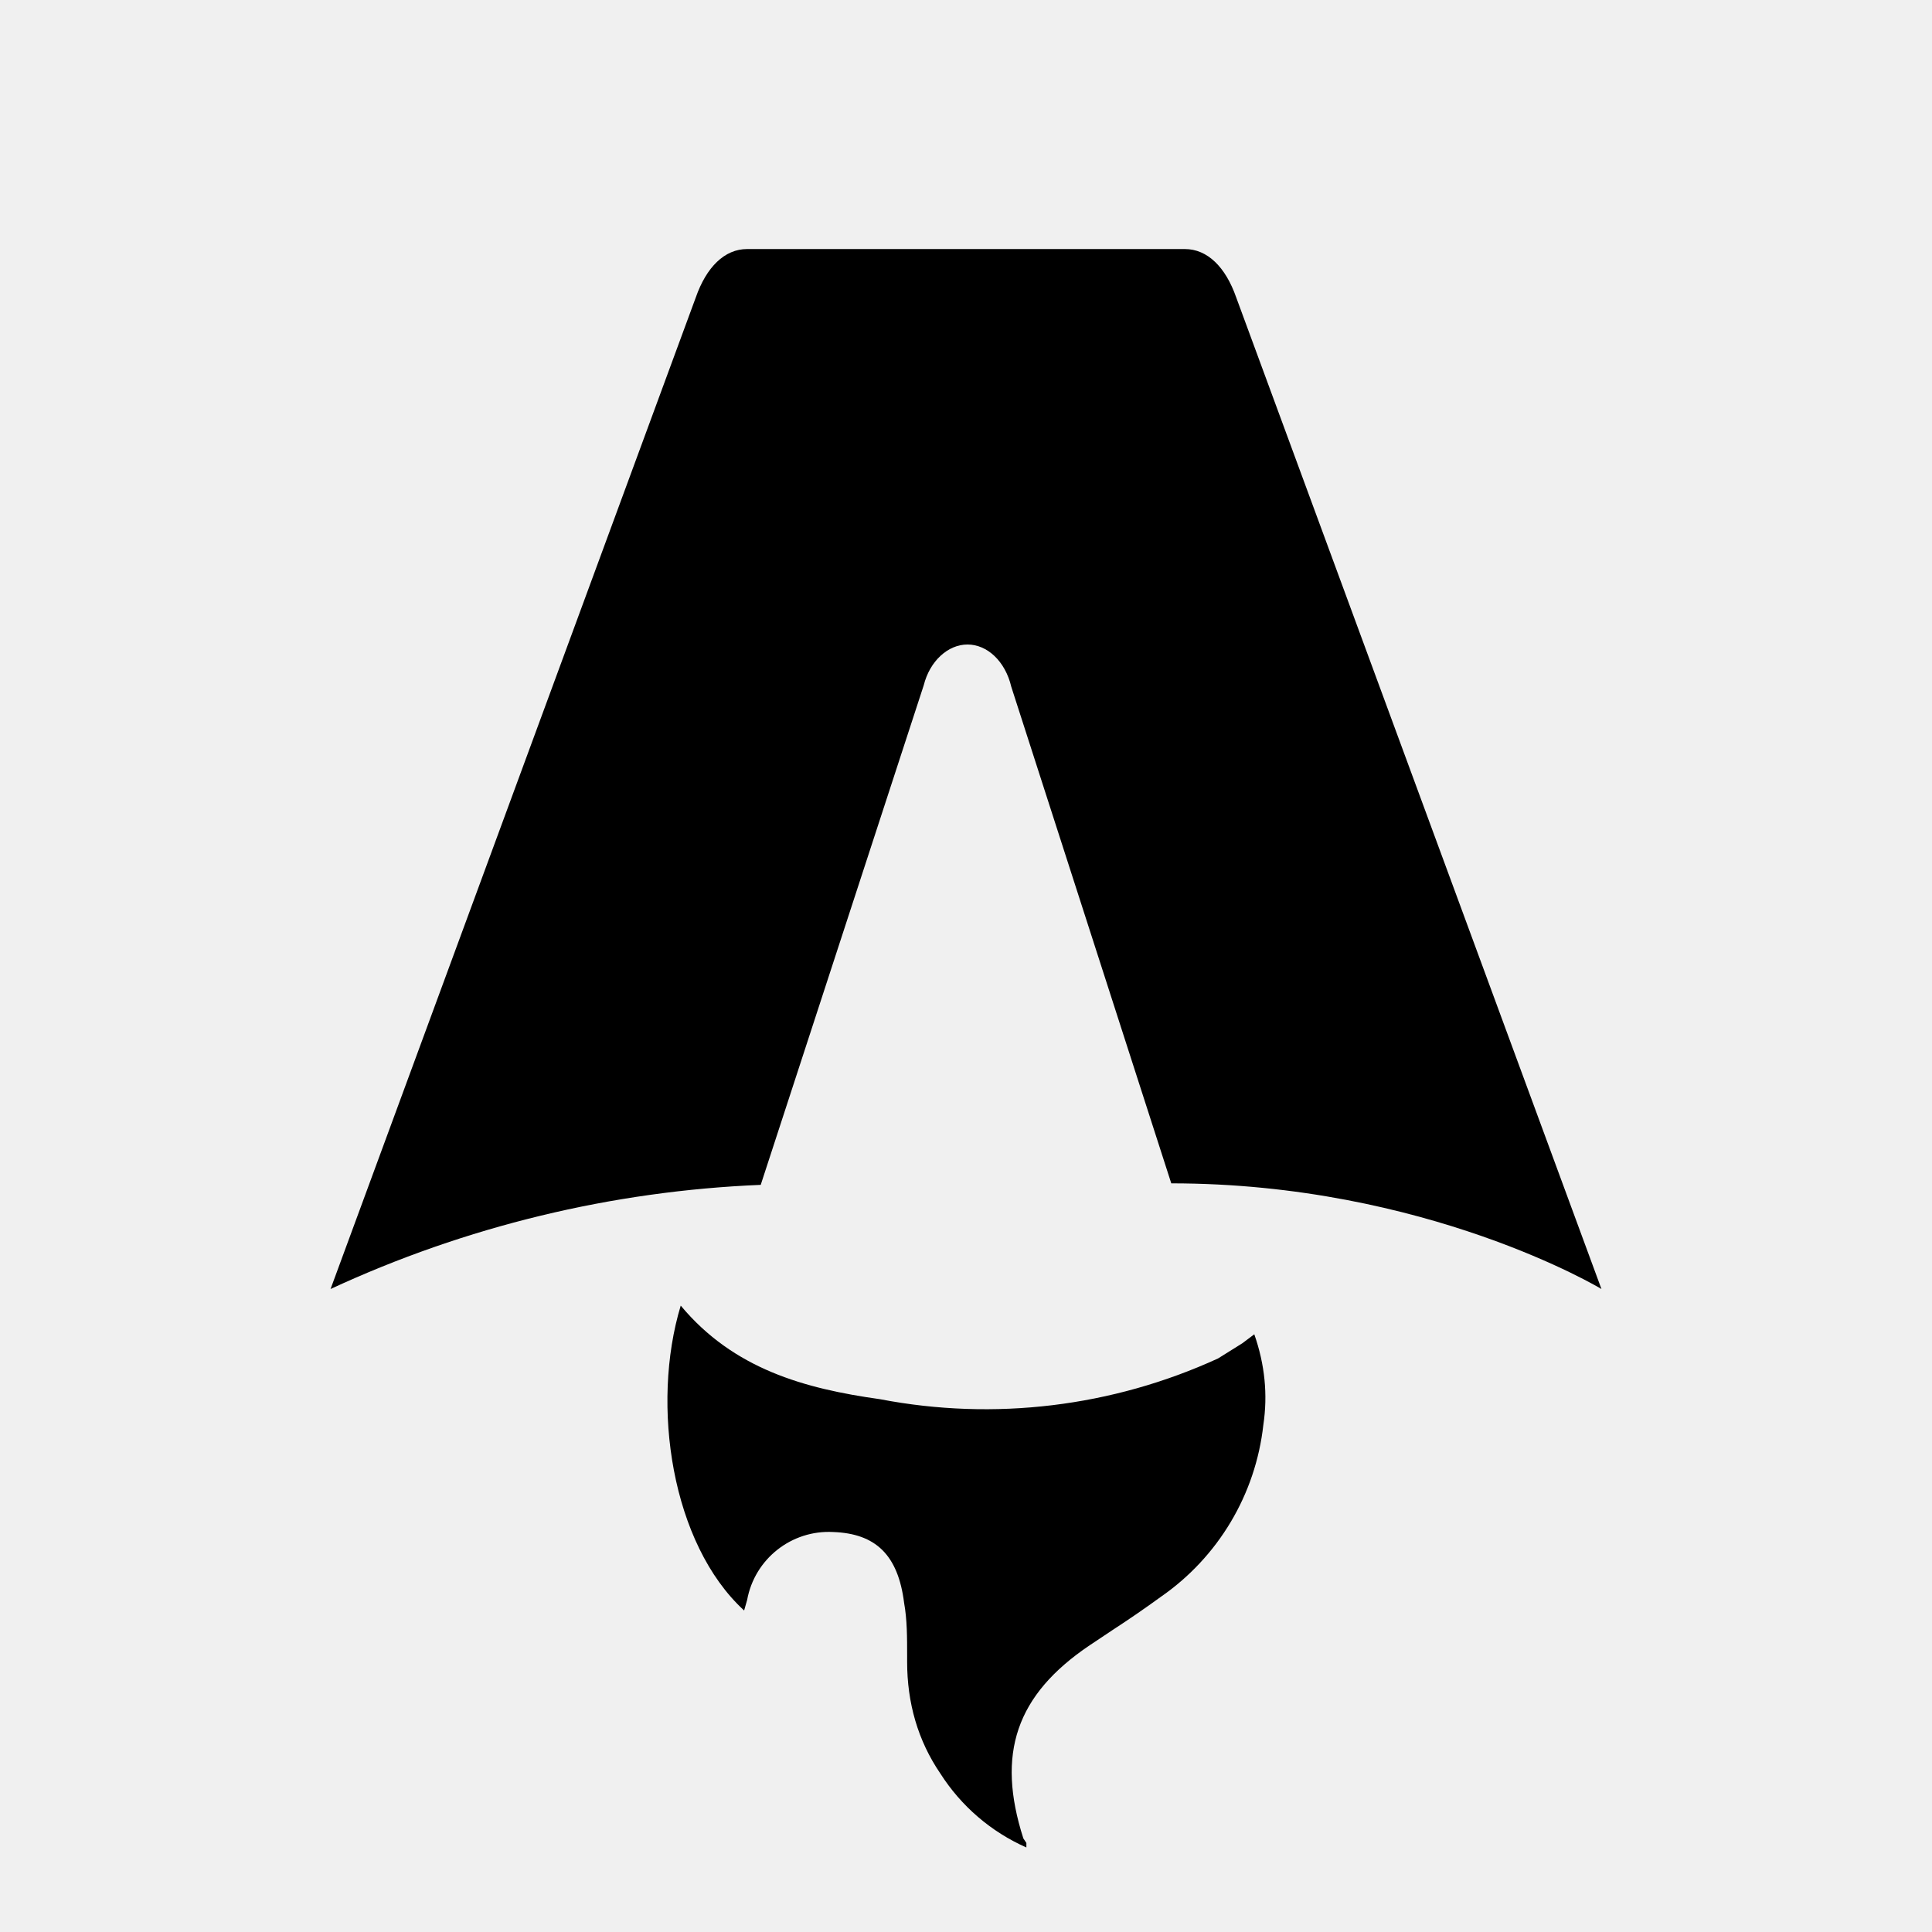
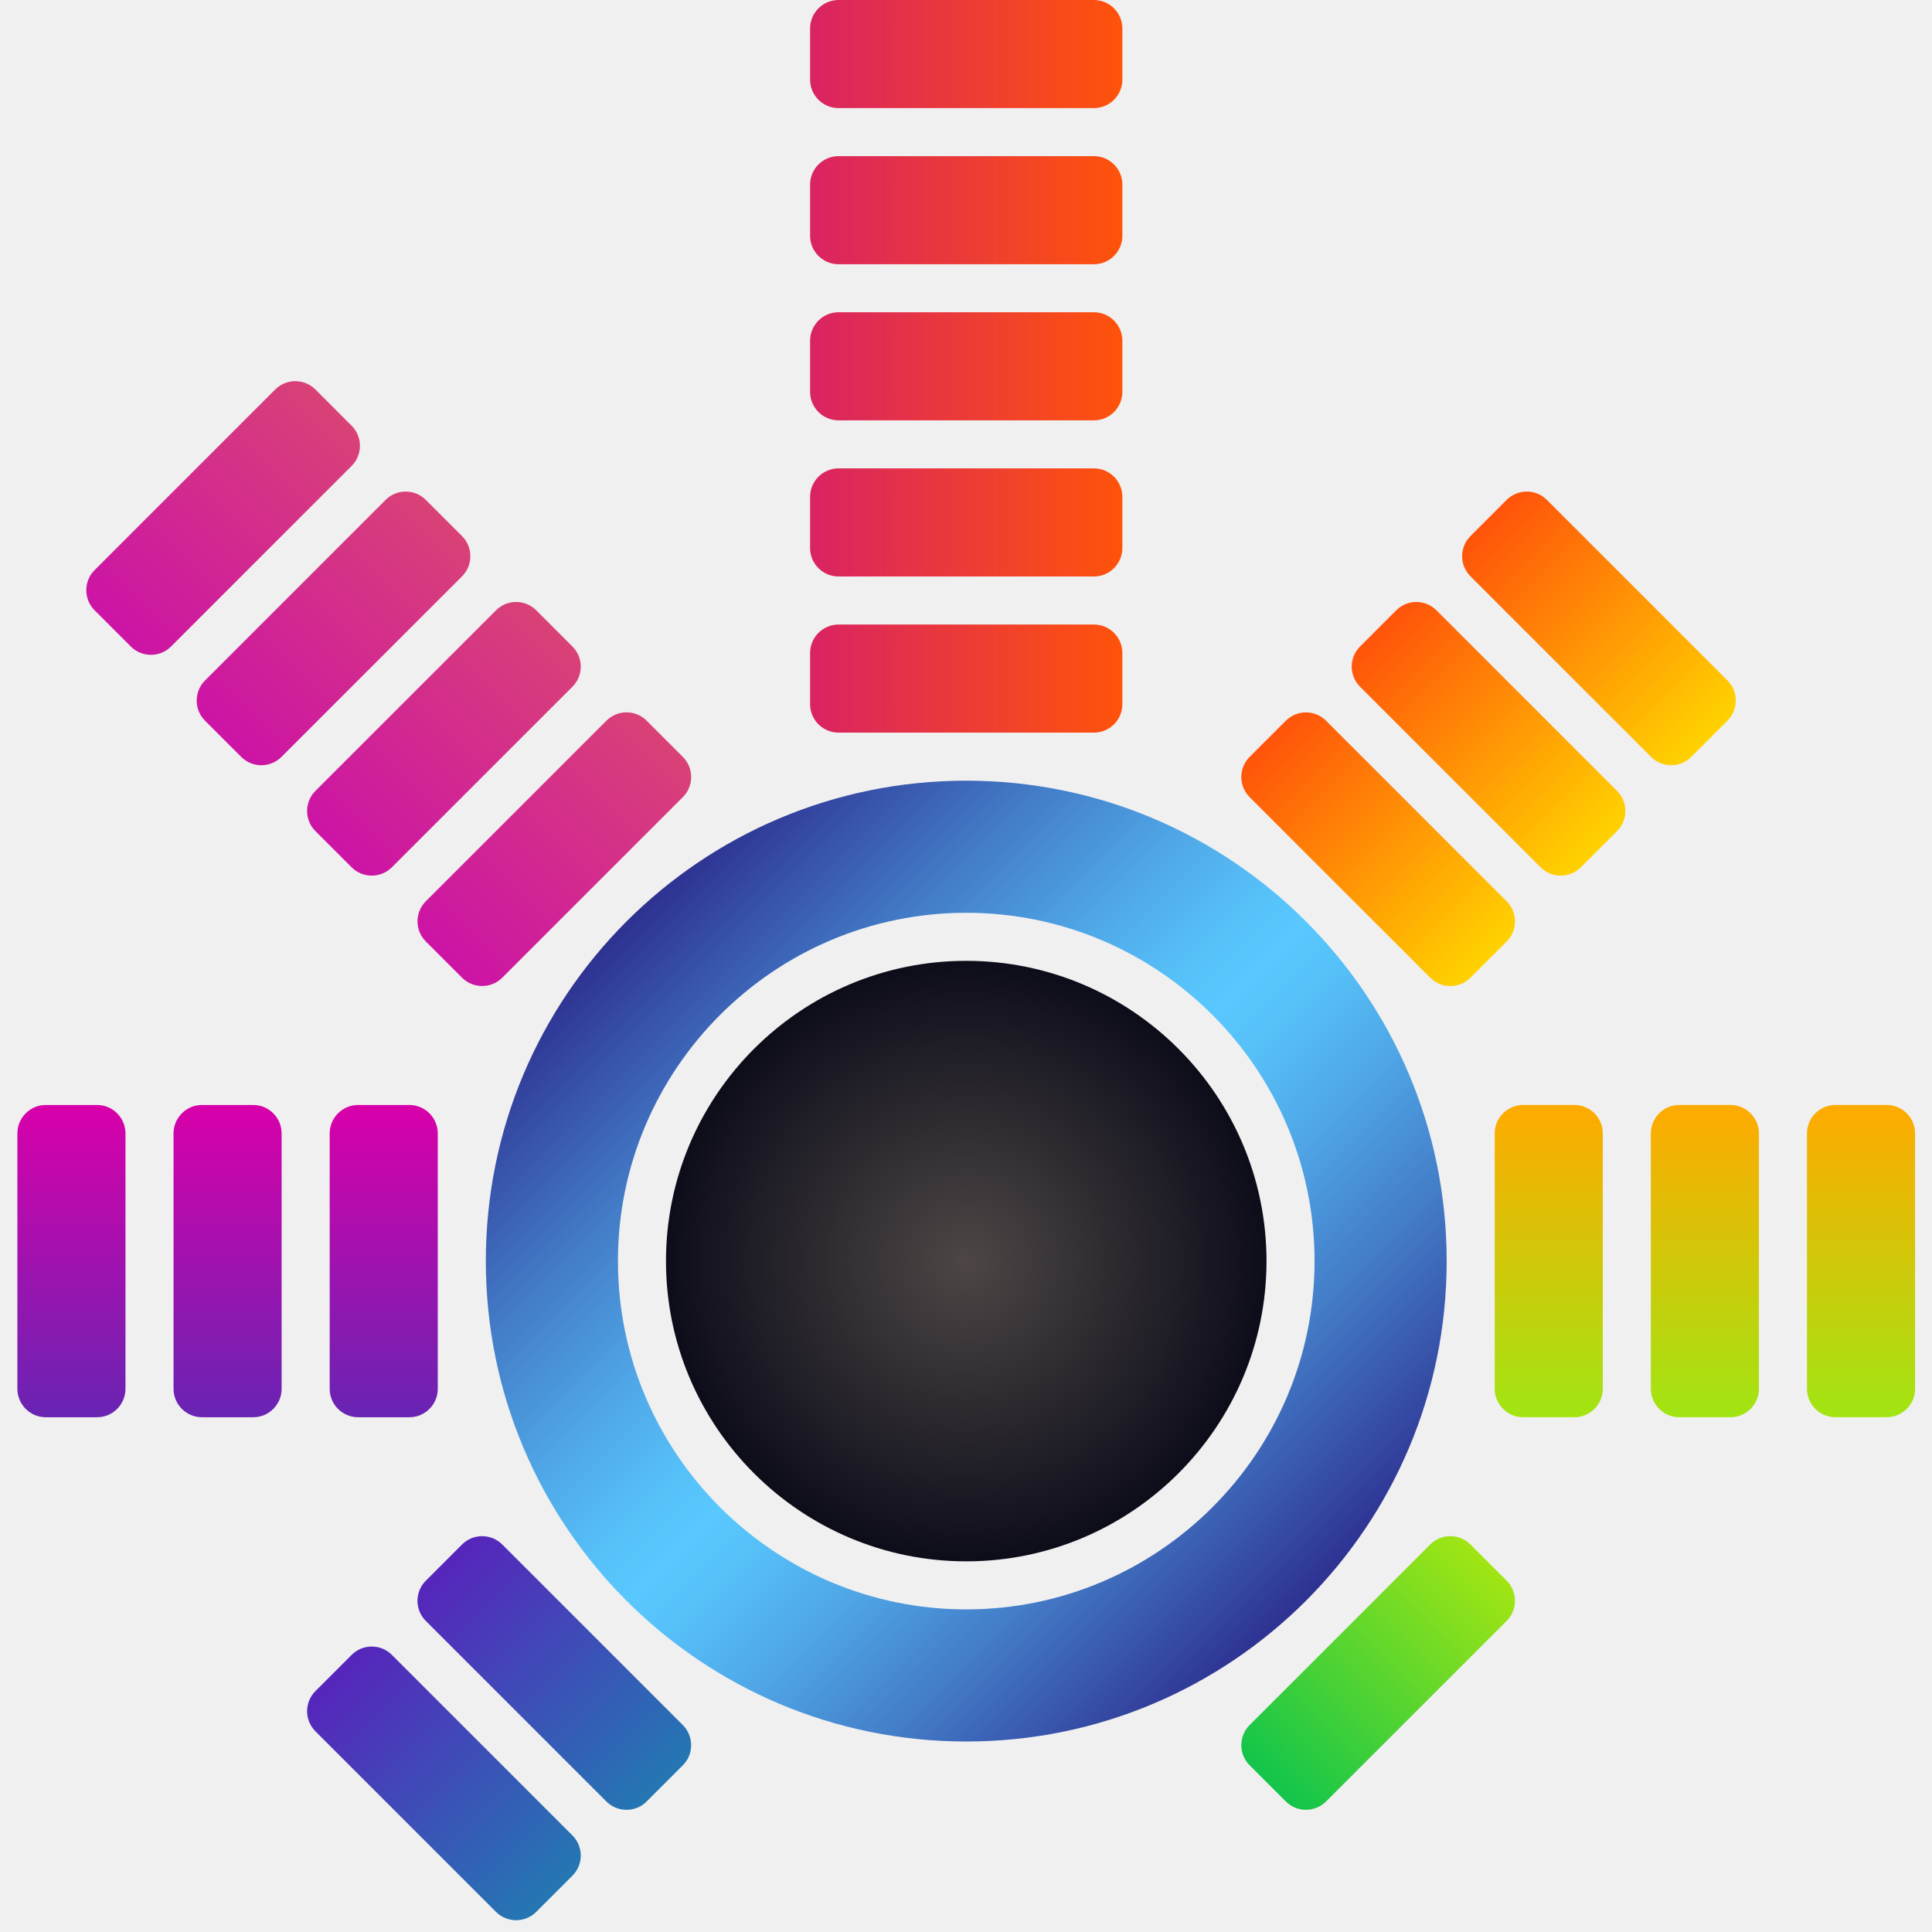
- <svg xmlns="http://www.w3.org/2000/svg" fill="none" viewBox="0 0 128 128">
-   <path d="M50.4 78.5a75.1 75.1 0 0 0-28.5 6.9l24.2-65.7c.7-2 1.9-3.2 3.4-3.2h29c1.5 0 2.7 1.2 3.4 3.2l24.2 65.7s-11.6-7-28.5-7L67 45.5c-.4-1.7-1.6-2.8-2.9-2.8-1.3 0-2.5 1.1-2.9 2.7L50.4 78.5Zm-1.1 28.2Zm-4.2-20.2c-2 6.6-.6 15.8 4.2 20.2a17.5 17.5 0 0 1 .2-.7 5.5 5.5 0 0 1 5.7-4.5c2.8.1 4.3 1.5 4.7 4.7.2 1.1.2 2.3.2 3.5v.4c0 2.7.7 5.2 2.2 7.4a13 13 0 0 0 5.7 4.9v-.3l-.2-.3c-1.8-5.6-.5-9.5 4.4-12.8l1.5-1a73 73 0 0 0 3.2-2.2 16 16 0 0 0 6.8-11.4c.3-2 .1-4-.6-6l-.8.6-1.6 1a37 37 0 0 1-22.4 2.7c-5-.7-9.7-2-13.2-6.2Z" />
-   <style>
-         path { fill: #000; }
-         @media (prefers-color-scheme: dark) {
-             path { fill: #FFF; }
-         }
-     </style>
+ <svg xmlns="http://www.w3.org/2000/svg" width="200" height="200" viewBox="-1.8 0 200 200" fill="none">
+   <path d="M98.225 80.815C70.761 80.815 48.492 103.084 48.492 130.548C48.492 158.012 70.761 180.28 98.225 180.28C125.69 180.28 147.958 158.012 147.958 130.548C147.958 103.084 125.69 80.815 98.225 80.815ZM98.225 166.604C78.344 166.604 62.169 150.428 62.169 130.548C62.169 110.668 78.344 94.492 98.225 94.492C118.107 94.492 134.282 110.668 134.282 130.548C134.282 150.428 118.107 166.604 98.225 166.604Z" fill="url(#paint0_linear_687_25896)" />
+   <path d="M129.308 130.547C129.308 147.693 115.37 161.63 98.225 161.63C81.08 161.63 67.142 147.692 67.142 130.547C67.142 113.403 81.08 99.465 98.225 99.465C115.37 99.465 129.308 113.403 129.308 130.547Z" fill="url(#paint1_radial_687_25896)" />
+   <path d="M135.475 186.487L154.166 167.796C155.317 166.646 155.317 164.78 154.166 163.629L150.421 159.884C149.27 158.733 147.405 158.733 146.254 159.884L127.563 178.575C126.412 179.726 126.412 181.591 127.563 182.742L131.308 186.487C132.459 187.638 134.325 187.638 135.475 186.487Z" fill="url(#paint2_linear_687_25896)" />
+   <path d="M164.122 143.764V117.331C164.122 115.704 162.803 114.385 161.175 114.385H155.879C154.251 114.385 152.932 115.704 152.932 117.331V143.764C152.932 145.392 154.251 146.711 155.879 146.711H161.175C162.803 146.711 164.122 145.392 164.122 143.764Z" fill="url(#paint3_linear_687_25896)" />
+   <path d="M180.284 143.764V117.331C180.284 115.704 178.965 114.385 177.337 114.385H172.041C170.413 114.385 169.094 115.704 169.094 117.331V143.764C169.094 145.392 170.413 146.711 172.041 146.711H177.337C178.965 146.711 180.284 145.392 180.284 143.764Z" fill="url(#paint4_linear_687_25896)" />
+   <path d="M196.448 143.764V117.331C196.448 115.704 195.129 114.385 193.501 114.385H188.205C186.577 114.385 185.258 115.704 185.258 117.331V143.764C185.258 145.392 186.577 146.711 188.205 146.711H193.501C195.129 146.711 196.448 145.392 196.448 143.764Z" fill="url(#paint5_linear_687_25896)" />
+   <path d="M111.441 64.651H85.007C83.38 64.651 82.061 65.971 82.061 67.598V72.895C82.061 74.522 83.38 75.841 85.007 75.841H111.441C113.068 75.841 114.387 74.522 114.387 72.895V67.598C114.387 65.971 113.068 64.651 111.441 64.651Z" fill="url(#paint6_linear_687_25896)" />
+   <path d="M111.441 48.487H85.007C83.38 48.487 82.061 49.807 82.061 51.434V56.731C82.061 58.358 83.38 59.677 85.007 59.677H111.441C113.068 59.677 114.387 58.358 114.387 56.731V51.434C114.387 49.807 113.068 48.487 111.441 48.487Z" fill="url(#paint7_linear_687_25896)" />
+   <path d="M111.441 32.324H85.007C83.38 32.324 82.061 33.644 82.061 35.271V40.568C82.061 42.195 83.38 43.514 85.007 43.514H111.441C113.068 43.514 114.387 42.195 114.387 40.568V35.271C114.387 33.644 113.068 32.324 111.441 32.324Z" fill="url(#paint8_linear_687_25896)" />
+   <path d="M111.441 16.164H85.007C83.38 16.164 82.061 17.483 82.061 19.111V24.407C82.061 26.035 83.38 27.354 85.007 27.354H111.441C113.068 27.354 114.387 26.035 114.387 24.407V19.111C114.387 17.483 113.068 16.164 111.441 16.164Z" fill="url(#paint9_linear_687_25896)" />
+   <path d="M111.441 0H85.007C83.38 0 82.061 1.319 82.061 2.947V8.243C82.061 9.871 83.38 11.19 85.007 11.19H111.441C113.068 11.19 114.387 9.871 114.387 8.243V2.947C114.387 1.319 113.068 0 111.441 0Z" fill="url(#paint10_linear_687_25896)" />
+   <path d="M60.974 74.606L42.283 93.296C41.132 94.447 41.132 96.313 42.283 97.463L46.028 101.209C47.179 102.359 49.044 102.359 50.195 101.209L68.886 82.518C70.037 81.367 70.037 79.501 68.886 78.351L65.141 74.606C63.99 73.455 62.124 73.455 60.974 74.606Z" fill="url(#paint11_linear_687_25896)" />
+   <path d="M49.545 63.179L30.854 81.87C29.703 83.02 29.703 84.886 30.854 86.037L34.599 89.782C35.75 90.933 37.615 90.933 38.766 89.782L57.457 71.091C58.608 69.941 58.608 68.075 57.457 66.924L53.712 63.179C52.561 62.028 50.695 62.028 49.545 63.179Z" fill="url(#paint12_linear_687_25896)" />
+   <path d="M38.115 51.751L19.424 70.442C18.273 71.593 18.273 73.458 19.424 74.609L23.169 78.354C24.32 79.505 26.186 79.505 27.337 78.354L46.028 59.663C47.178 58.513 47.178 56.647 46.028 55.496L42.282 51.751C41.132 50.6 39.266 50.6 38.115 51.751Z" fill="url(#paint13_linear_687_25896)" />
+   <path d="M26.686 40.322L7.995 59.013C6.844 60.164 6.844 62.029 7.995 63.18L11.74 66.926C12.891 68.076 14.757 68.076 15.907 66.926L34.598 48.235C35.749 47.084 35.749 45.218 34.598 44.068L30.853 40.322C29.702 39.172 27.837 39.172 26.686 40.322Z" fill="url(#paint14_linear_687_25896)" />
+   <path d="M32.328 117.333V143.766C32.328 145.394 33.647 146.713 35.275 146.713H40.572C42.199 146.713 43.518 145.394 43.518 143.766V117.333C43.518 115.706 42.199 114.387 40.572 114.387H35.275C33.647 114.387 32.328 115.706 32.328 117.333Z" fill="url(#paint15_linear_687_25896)" />
+   <path d="M16.164 117.333L16.164 143.766C16.164 145.394 17.484 146.713 19.111 146.713H24.408C26.035 146.713 27.354 145.394 27.354 143.766V117.333C27.354 115.706 26.035 114.387 24.408 114.387H19.111C17.484 114.387 16.164 115.706 16.164 117.333Z" fill="url(#paint16_linear_687_25896)" />
+   <path d="M0 117.333L0 143.766C0 145.394 1.319 146.713 2.947 146.713H8.243C9.871 146.713 11.19 145.394 11.19 143.766L11.19 117.333C11.19 115.706 9.871 114.387 8.243 114.387H2.947C1.319 114.387 0 115.706 0 117.333Z" fill="url(#paint17_linear_687_25896)" />
+   <path d="M42.281 167.799L60.972 186.49C62.123 187.64 63.989 187.64 65.139 186.49L68.885 182.744C70.035 181.594 70.035 179.728 68.885 178.577L50.194 159.886C49.043 158.736 47.177 158.736 46.026 159.886L42.281 163.632C41.13 164.782 41.13 166.648 42.281 167.799Z" fill="url(#paint18_linear_687_25896)" />
+   <path d="M30.855 179.226L49.545 197.916C50.696 199.067 52.562 199.067 53.713 197.916L57.458 194.171C58.609 193.02 58.609 191.155 57.458 190.004L38.767 171.313C37.616 170.162 35.751 170.162 34.6 171.313L30.855 175.058C29.704 176.209 29.704 178.075 30.855 179.226Z" fill="url(#paint19_linear_687_25896)" />
+   <path d="M154.166 93.3L135.475 74.609C134.324 73.458 132.459 73.458 131.308 74.609L127.563 78.354C126.412 79.505 126.412 81.371 127.563 82.522L146.254 101.212C147.404 102.363 149.27 102.363 150.421 101.212L154.166 97.467C155.317 96.316 155.317 94.451 154.166 93.3Z" fill="url(#paint20_linear_687_25896)" />
+   <path d="M165.595 81.871L146.904 63.18C145.753 62.029 143.888 62.029 142.737 63.18L138.992 66.926C137.841 68.076 137.841 69.942 138.992 71.093L157.683 89.784C158.833 90.934 160.699 90.934 161.85 89.784L165.595 86.038C166.746 84.888 166.746 83.022 165.595 81.871Z" fill="url(#paint21_linear_687_25896)" />
+   <path d="M177.025 70.439L158.334 51.749C157.183 50.598 155.317 50.598 154.166 51.749L150.421 55.494C149.27 56.645 149.27 58.51 150.421 59.661L169.112 78.352C170.263 79.503 172.129 79.503 173.279 78.352L177.025 74.607C178.175 73.456 178.175 71.59 177.025 70.439Z" fill="url(#paint22_linear_687_25896)" />
+   <defs>
+     <linearGradient id="paint0_linear_687_25896" x1="63.059" y1="95.382" x2="133.391" y2="165.715" gradientUnits="userSpaceOnUse">
+       <stop stop-color="#2E3191" />
+       <stop offset="0.06" stop-color="#3448A2" />
+       <stop offset="0.21" stop-color="#447EC9" />
+       <stop offset="0.34" stop-color="#4FA6E6" />
+       <stop offset="0.44" stop-color="#56BFF8" />
+       <stop offset="0.5" stop-color="#59C8FF" />
+       <stop offset="0.56" stop-color="#56BFF8" />
+       <stop offset="0.66" stop-color="#4FA6E6" />
+       <stop offset="0.79" stop-color="#447EC9" />
+       <stop offset="0.94" stop-color="#3448A2" />
+       <stop offset="1" stop-color="#2E3191" />
+     </linearGradient>
+     <radialGradient id="paint1_radial_687_25896" cx="0" cy="0" r="1" gradientUnits="userSpaceOnUse" gradientTransform="translate(98.2248 130.547) scale(31.0827 31.0825)">
+       <stop stop-color="#4D4645" />
+       <stop offset="1" stop-color="#0D0D1A" />
+     </radialGradient>
+     <linearGradient id="paint2_linear_687_25896" x1="152.294" y1="161.757" x2="129.435" y2="184.616" gradientUnits="userSpaceOnUse">
+       <stop stop-color="#A1E513" />
+       <stop offset="1" stop-color="#12C54B" />
+     </linearGradient>
+     <linearGradient id="paint3_linear_687_25896" x1="158.527" y1="114.386" x2="158.527" y2="146.712" gradientUnits="userSpaceOnUse">
+       <stop stop-color="#FFAA00" />
+       <stop offset="1" stop-color="#A1E513" />
+     </linearGradient>
+     <linearGradient id="paint4_linear_687_25896" x1="174.688" y1="114.385" x2="174.688" y2="146.711" gradientUnits="userSpaceOnUse">
+       <stop stop-color="#FFAA00" />
+       <stop offset="1" stop-color="#A1E513" />
+     </linearGradient>
+     <linearGradient id="paint5_linear_687_25896" x1="190.853" y1="114.386" x2="190.853" y2="146.712" gradientUnits="userSpaceOnUse">
+       <stop stop-color="#FFAA00" />
+       <stop offset="1" stop-color="#A1E513" />
+     </linearGradient>
+     <linearGradient id="paint6_linear_687_25896" x1="82.061" y1="70.246" x2="114.388" y2="70.246" gradientUnits="userSpaceOnUse">
+       <stop stop-color="#D92363" />
+       <stop offset="1" stop-color="#FF530A" />
+     </linearGradient>
+     <linearGradient id="paint7_linear_687_25896" x1="82.061" y1="54.082" x2="114.388" y2="54.082" gradientUnits="userSpaceOnUse">
+       <stop stop-color="#D92363" />
+       <stop offset="1" stop-color="#FF530A" />
+     </linearGradient>
+     <linearGradient id="paint8_linear_687_25896" x1="82.061" y1="37.919" x2="114.388" y2="37.919" gradientUnits="userSpaceOnUse">
+       <stop stop-color="#D92363" />
+       <stop offset="1" stop-color="#FF530A" />
+     </linearGradient>
+     <linearGradient id="paint9_linear_687_25896" x1="82.061" y1="21.759" x2="114.388" y2="21.759" gradientUnits="userSpaceOnUse">
+       <stop stop-color="#D92363" />
+       <stop offset="1" stop-color="#FF530A" />
+     </linearGradient>
+     <linearGradient id="paint10_linear_687_25896" x1="82.061" y1="5.595" x2="114.388" y2="5.595" gradientUnits="userSpaceOnUse">
+       <stop stop-color="#D92363" />
+       <stop offset="1" stop-color="#FF530A" />
+     </linearGradient>
+     <linearGradient id="paint11_linear_687_25896" x1="44.156" y1="99.337" x2="67.014" y2="76.479" gradientUnits="userSpaceOnUse">
+       <stop stop-color="#CC14A5" />
+       <stop offset="1" stop-color="#D94177" />
+     </linearGradient>
+     <linearGradient id="paint12_linear_687_25896" x1="32.726" y1="87.908" x2="55.584" y2="65.05" gradientUnits="userSpaceOnUse">
+       <stop stop-color="#CC14A5" />
+       <stop offset="1" stop-color="#D94177" />
+     </linearGradient>
+     <linearGradient id="paint13_linear_687_25896" x1="21.297" y1="76.482" x2="44.154" y2="53.623" gradientUnits="userSpaceOnUse">
+       <stop stop-color="#CC14A5" />
+       <stop offset="1" stop-color="#D94177" />
+     </linearGradient>
+     <linearGradient id="paint14_linear_687_25896" x1="9.867" y1="65.053" x2="32.726" y2="42.194" gradientUnits="userSpaceOnUse">
+       <stop stop-color="#CC14A5" />
+       <stop offset="1" stop-color="#D94177" />
+     </linearGradient>
+     <linearGradient id="paint15_linear_687_25896" x1="37.923" y1="146.714" x2="37.923" y2="114.388" gradientUnits="userSpaceOnUse">
+       <stop stop-color="#6824B3" />
+       <stop offset="1" stop-color="#D900AA" />
+     </linearGradient>
+     <linearGradient id="paint16_linear_687_25896" x1="21.76" y1="146.713" x2="21.76" y2="114.387" gradientUnits="userSpaceOnUse">
+       <stop stop-color="#6824B3" />
+       <stop offset="1" stop-color="#D900AA" />
+     </linearGradient>
+     <linearGradient id="paint17_linear_687_25896" x1="5.595" y1="146.713" x2="5.595" y2="114.387" gradientUnits="userSpaceOnUse">
+       <stop stop-color="#6824B3" />
+       <stop offset="1" stop-color="#D900AA" />
+     </linearGradient>
+     <linearGradient id="paint18_linear_687_25896" x1="67.012" y1="184.618" x2="44.154" y2="161.759" gradientUnits="userSpaceOnUse">
+       <stop stop-color="#2477B3" />
+       <stop offset="1" stop-color="#5625BB" />
+     </linearGradient>
+     <linearGradient id="paint19_linear_687_25896" x1="55.585" y1="196.044" x2="32.727" y2="173.186" gradientUnits="userSpaceOnUse">
+       <stop stop-color="#2477B3" />
+       <stop offset="1" stop-color="#5625BB" />
+     </linearGradient>
+     <linearGradient id="paint20_linear_687_25896" x1="129.435" y1="76.483" x2="152.294" y2="99.34" gradientUnits="userSpaceOnUse">
+       <stop stop-color="#FF530A" />
+       <stop offset="1" stop-color="#FFD200" />
+     </linearGradient>
+     <linearGradient id="paint21_linear_687_25896" x1="140.865" y1="65.053" x2="163.722" y2="87.91" gradientUnits="userSpaceOnUse">
+       <stop stop-color="#FF530A" />
+       <stop offset="1" stop-color="#FFD200" />
+     </linearGradient>
+     <linearGradient id="paint22_linear_687_25896" x1="152.294" y1="53.621" x2="175.152" y2="76.48" gradientUnits="userSpaceOnUse">
+       <stop stop-color="#FF530A" />
+       <stop offset="1" stop-color="#FFD200" />
+     </linearGradient>
+   </defs>
</svg>
